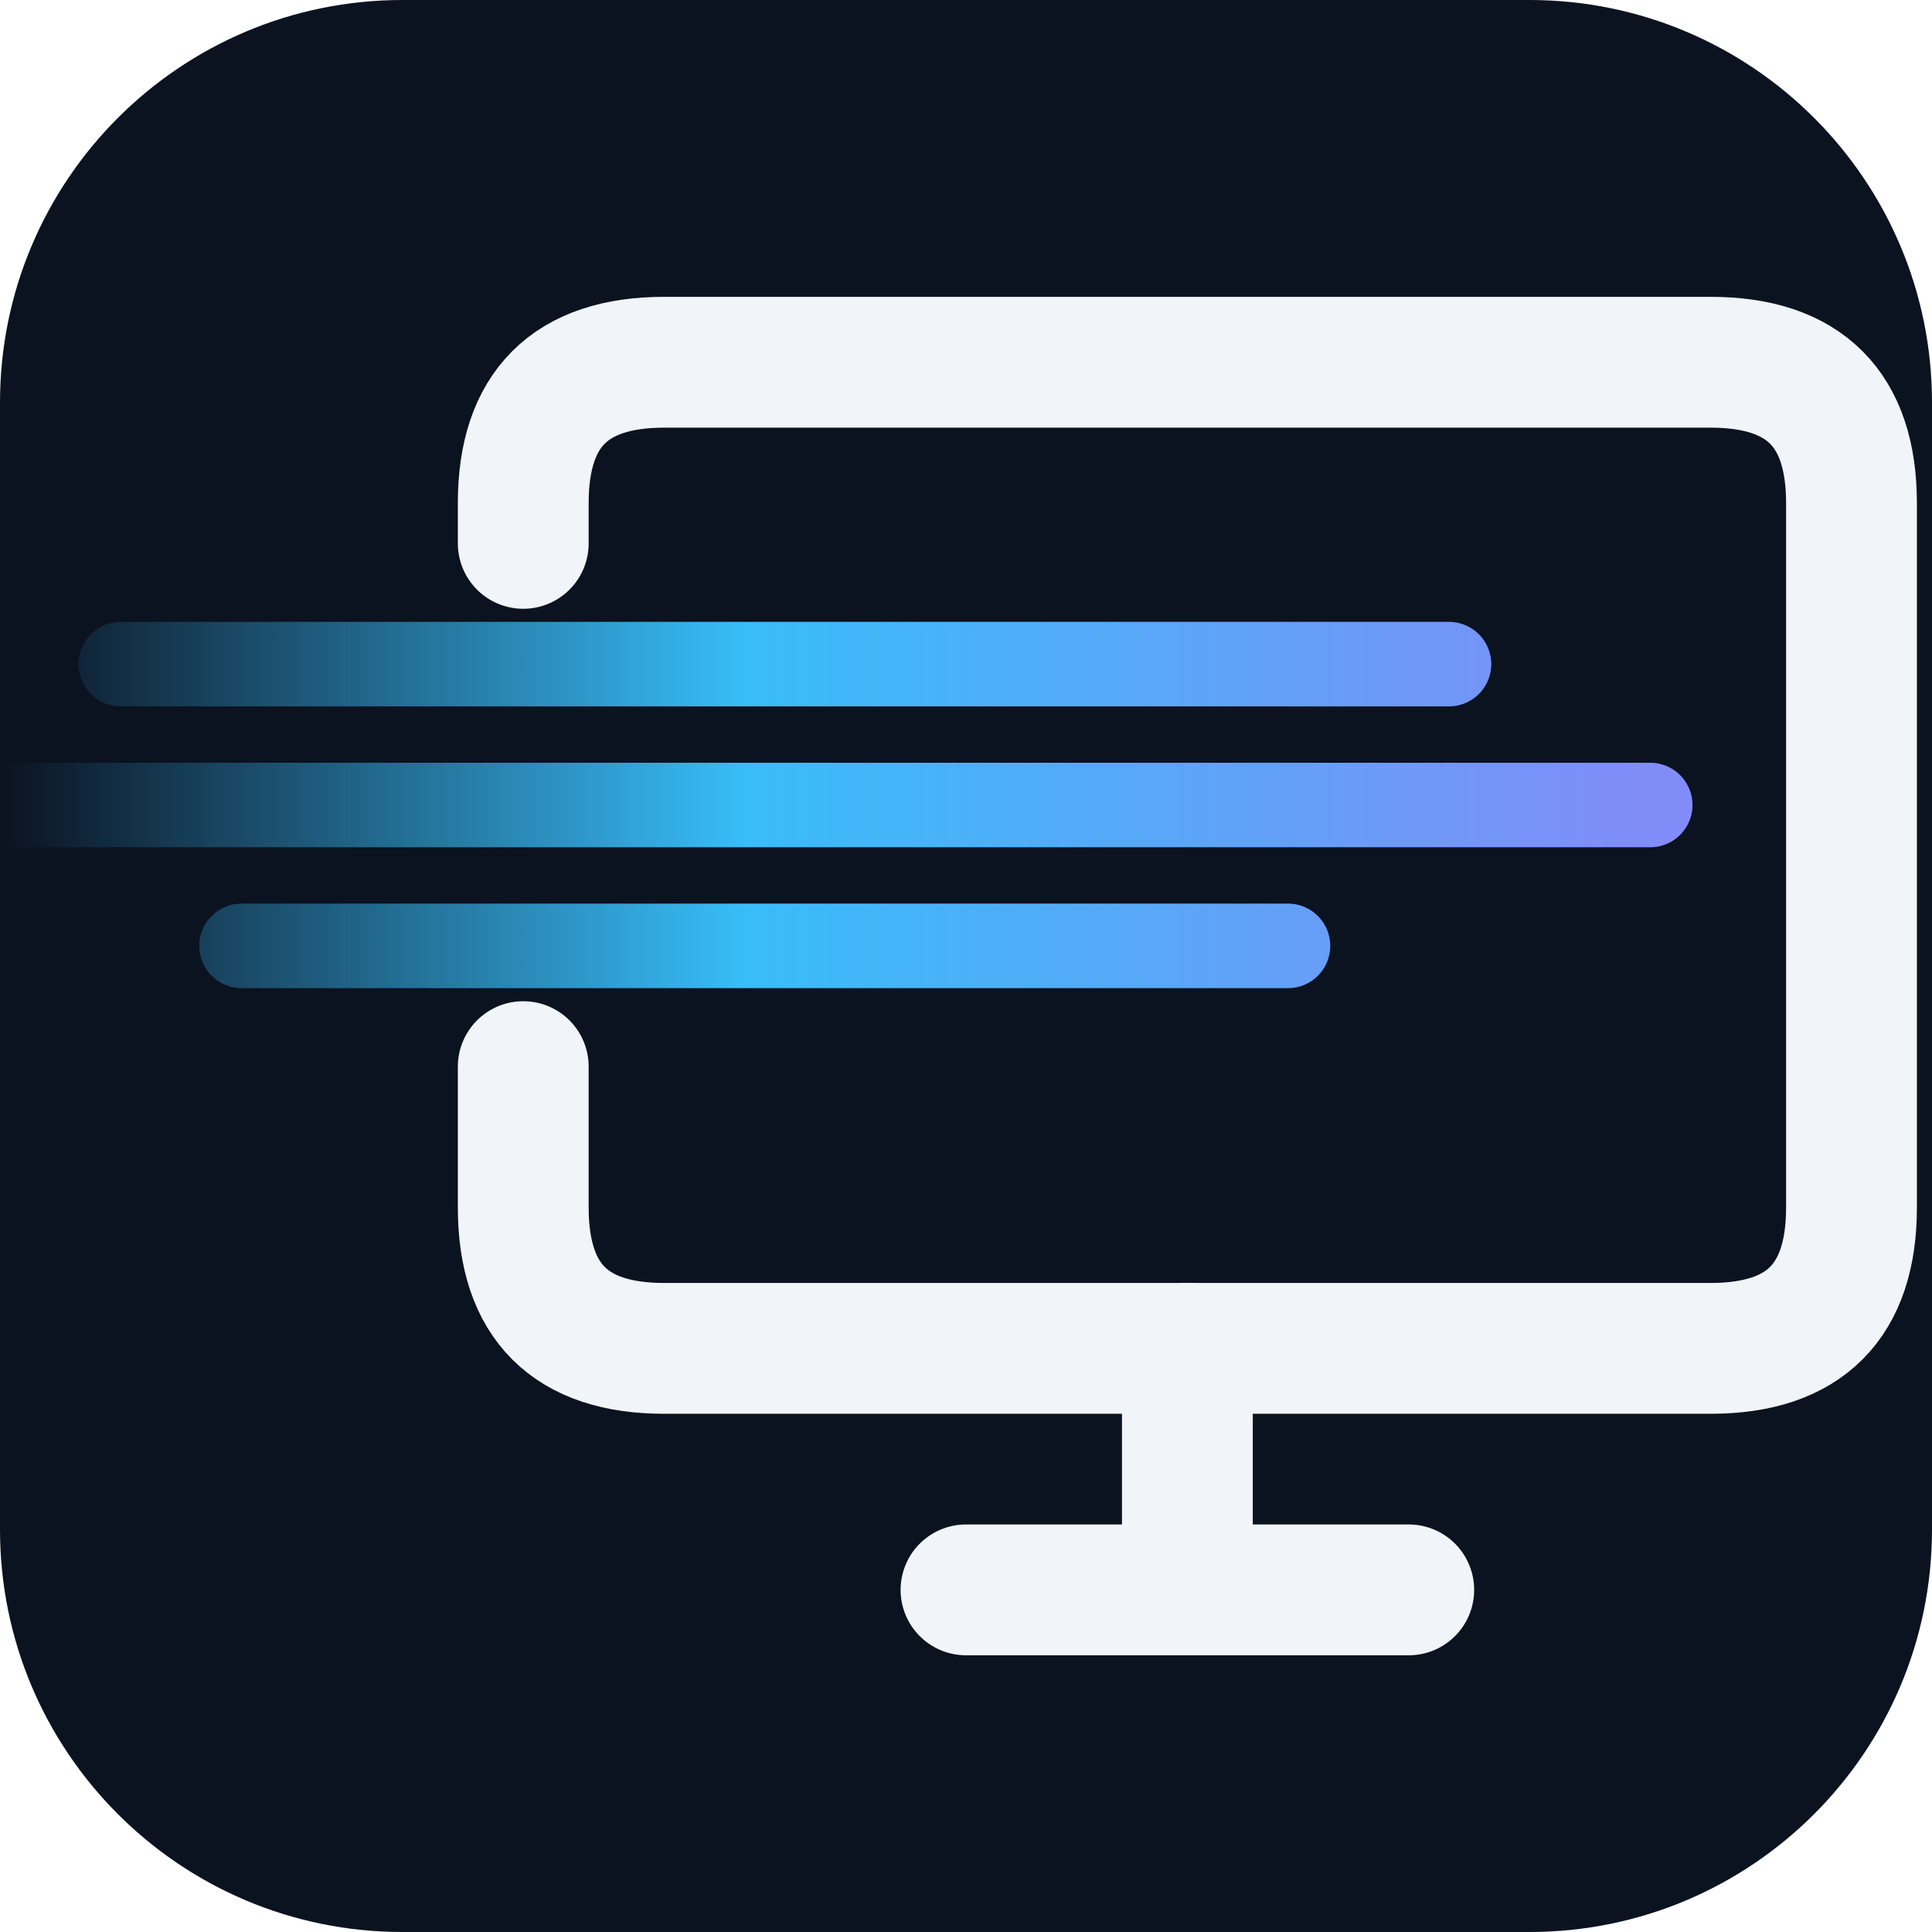
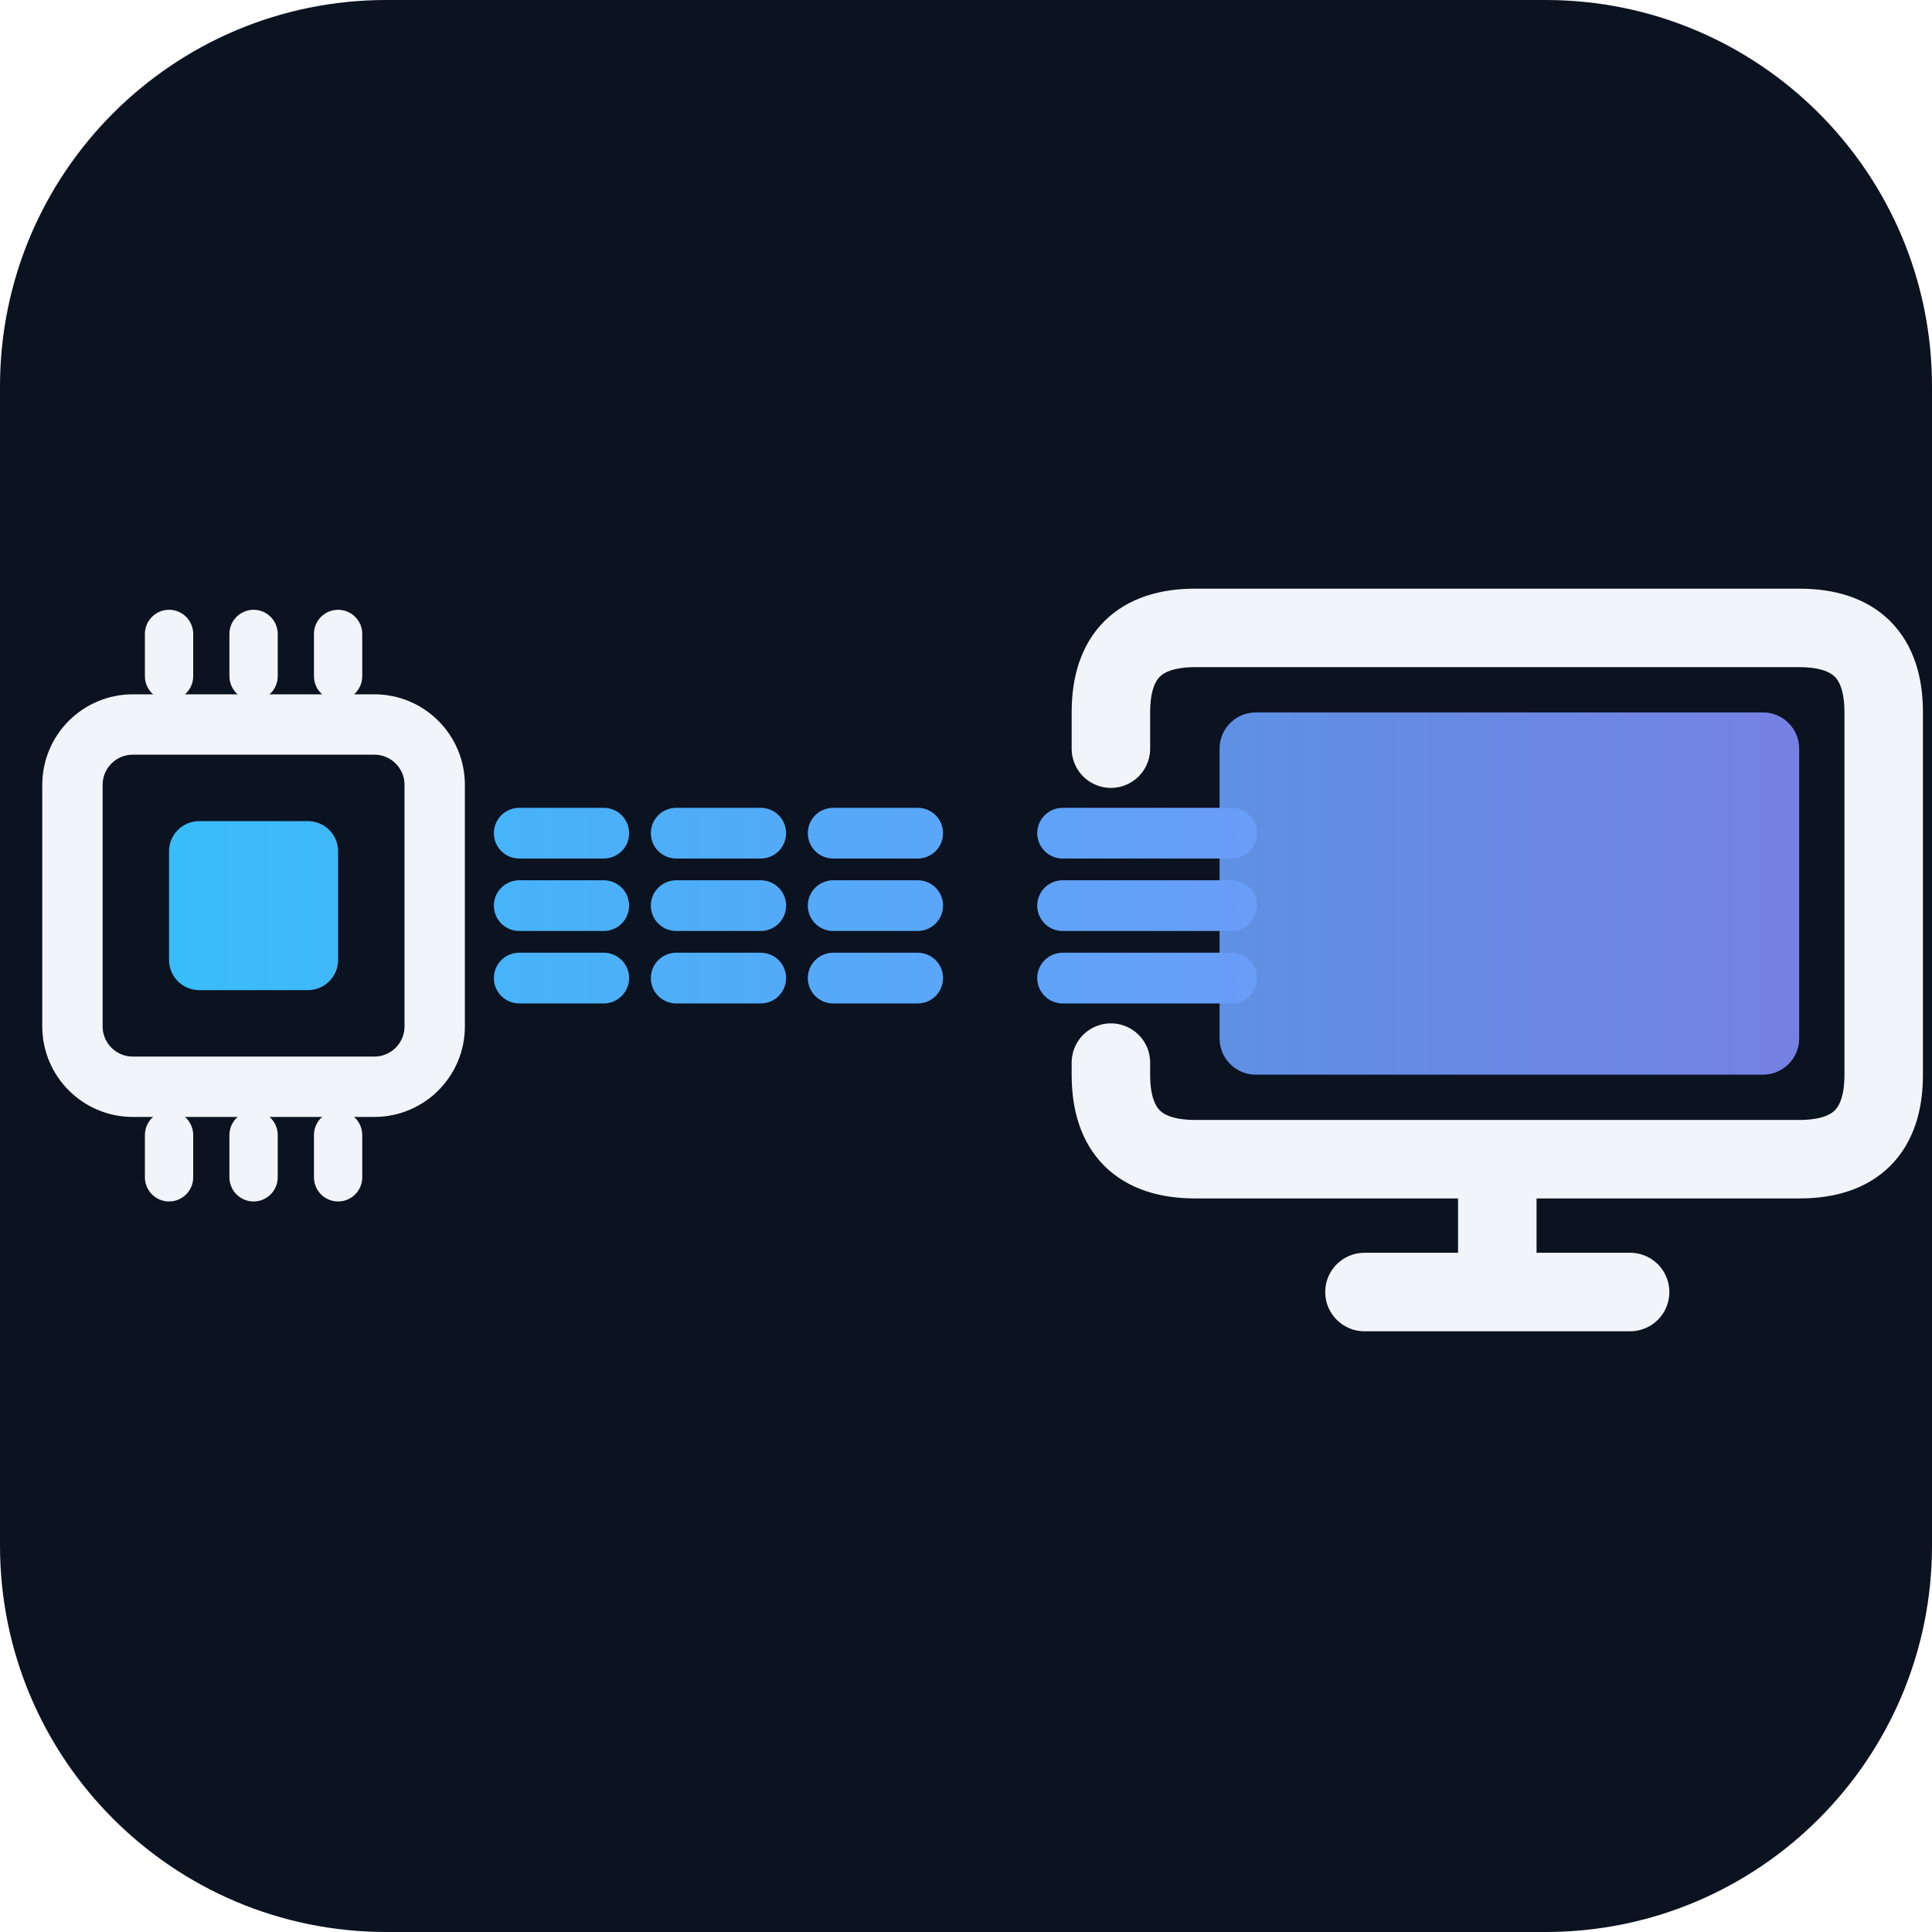
- <svg xmlns="http://www.w3.org/2000/svg" viewBox="0 0 96 96" width="256" height="256" role="img" aria-label="rdma-display">
+ <svg xmlns="http://www.w3.org/2000/svg" viewBox="0 0 160 160" width="256" height="256" role="img" aria-label="rdma-display">
  <defs>
-     <linearGradient id="lane" gradientUnits="userSpaceOnUse" x1="0" y1="0" x2="82" y2="0">
-       <stop offset="0" stop-color="#38BDF8" stop-opacity="0" />
-       <stop offset="0.45" stop-color="#38BDF8" />
+     <linearGradient id="lane" gradientUnits="userSpaceOnUse" x1="14" y1="0" x2="150" y2="0">
+       <stop offset="0" stop-color="#38BDF8" />
      <stop offset="1" stop-color="#818CF8" />
    </linearGradient>
  </defs>
-   <rect width="96" height="96" rx="20" fill="#0B1220" />
-   <g transform="translate(0 0) scale(1.0)">
-     <path d="M26 27 V25 Q26 18 33 18 H85 Q92 18 92 25 V60 Q92 67 85 67 H33 Q26 67 26 60 V53" fill="none" stroke="#F1F5F9" stroke-width="6.5" stroke-linecap="round" stroke-linejoin="round" />
-     <path d="M59 67 V79 M48 79 H70" fill="none" stroke="#F1F5F9" stroke-width="6.5" stroke-linecap="round" stroke-linejoin="round" />
-     <line x1="6" y1="33" x2="72" y2="33" stroke="url(#lane)" stroke-width="4.2" stroke-linecap="round" />
-     <line x1="0" y1="40" x2="82" y2="40" stroke="url(#lane)" stroke-width="4.2" stroke-linecap="round" />
-     <line x1="12" y1="47" x2="64" y2="47" stroke="url(#lane)" stroke-width="4.2" stroke-linecap="round" />
+   <rect width="160" height="160" rx="32" fill="#0B1220" />
+   <g transform="translate(0 34) scale(1.0)">
+     <rect x="6" y="26" width="30" height="30" rx="5" fill="none" stroke="#F1F5F9" stroke-width="5" />
+     <path d="M14 18.5 V22 M14 60 V63.5 M21 18.5 V22 M21 60 V63.5 M28 18.5 V22 M28 60 V63.5" fill="none" stroke="#F1F5F9" stroke-width="4" stroke-linecap="round" />
+     <rect x="14" y="34" width="14" height="14" rx="2.5" fill="url(#lane)" />
+     <rect x="101" y="25" width="48" height="30" rx="3" fill="url(#lane)" opacity="0.9" />
+     <path d="M92 28 V25 Q92 18 99 18 H149 Q156 18 156 25 V55 Q156 62 149 62 H99 Q92 62 92 55 V54 M124 62 V73 M113 73 H135" fill="none" stroke="#F1F5F9" stroke-width="6.5" stroke-linecap="round" stroke-linejoin="round" />
+     <line x1="43" y1="35" x2="80" y2="35" stroke="url(#lane)" stroke-width="4.2" stroke-linecap="round" stroke-dasharray="7 6" />
+     <line x1="88" y1="35" x2="102" y2="35" stroke="url(#lane)" stroke-width="4.2" stroke-linecap="round" />
+     <line x1="43" y1="41" x2="80" y2="41" stroke="url(#lane)" stroke-width="4.2" stroke-linecap="round" stroke-dasharray="7 6" />
+     <line x1="88" y1="41" x2="102" y2="41" stroke="url(#lane)" stroke-width="4.2" stroke-linecap="round" />
+     <line x1="43" y1="47" x2="80" y2="47" stroke="url(#lane)" stroke-width="4.2" stroke-linecap="round" stroke-dasharray="7 6" />
+     <line x1="88" y1="47" x2="102" y2="47" stroke="url(#lane)" stroke-width="4.2" stroke-linecap="round" />
  </g>
</svg>
